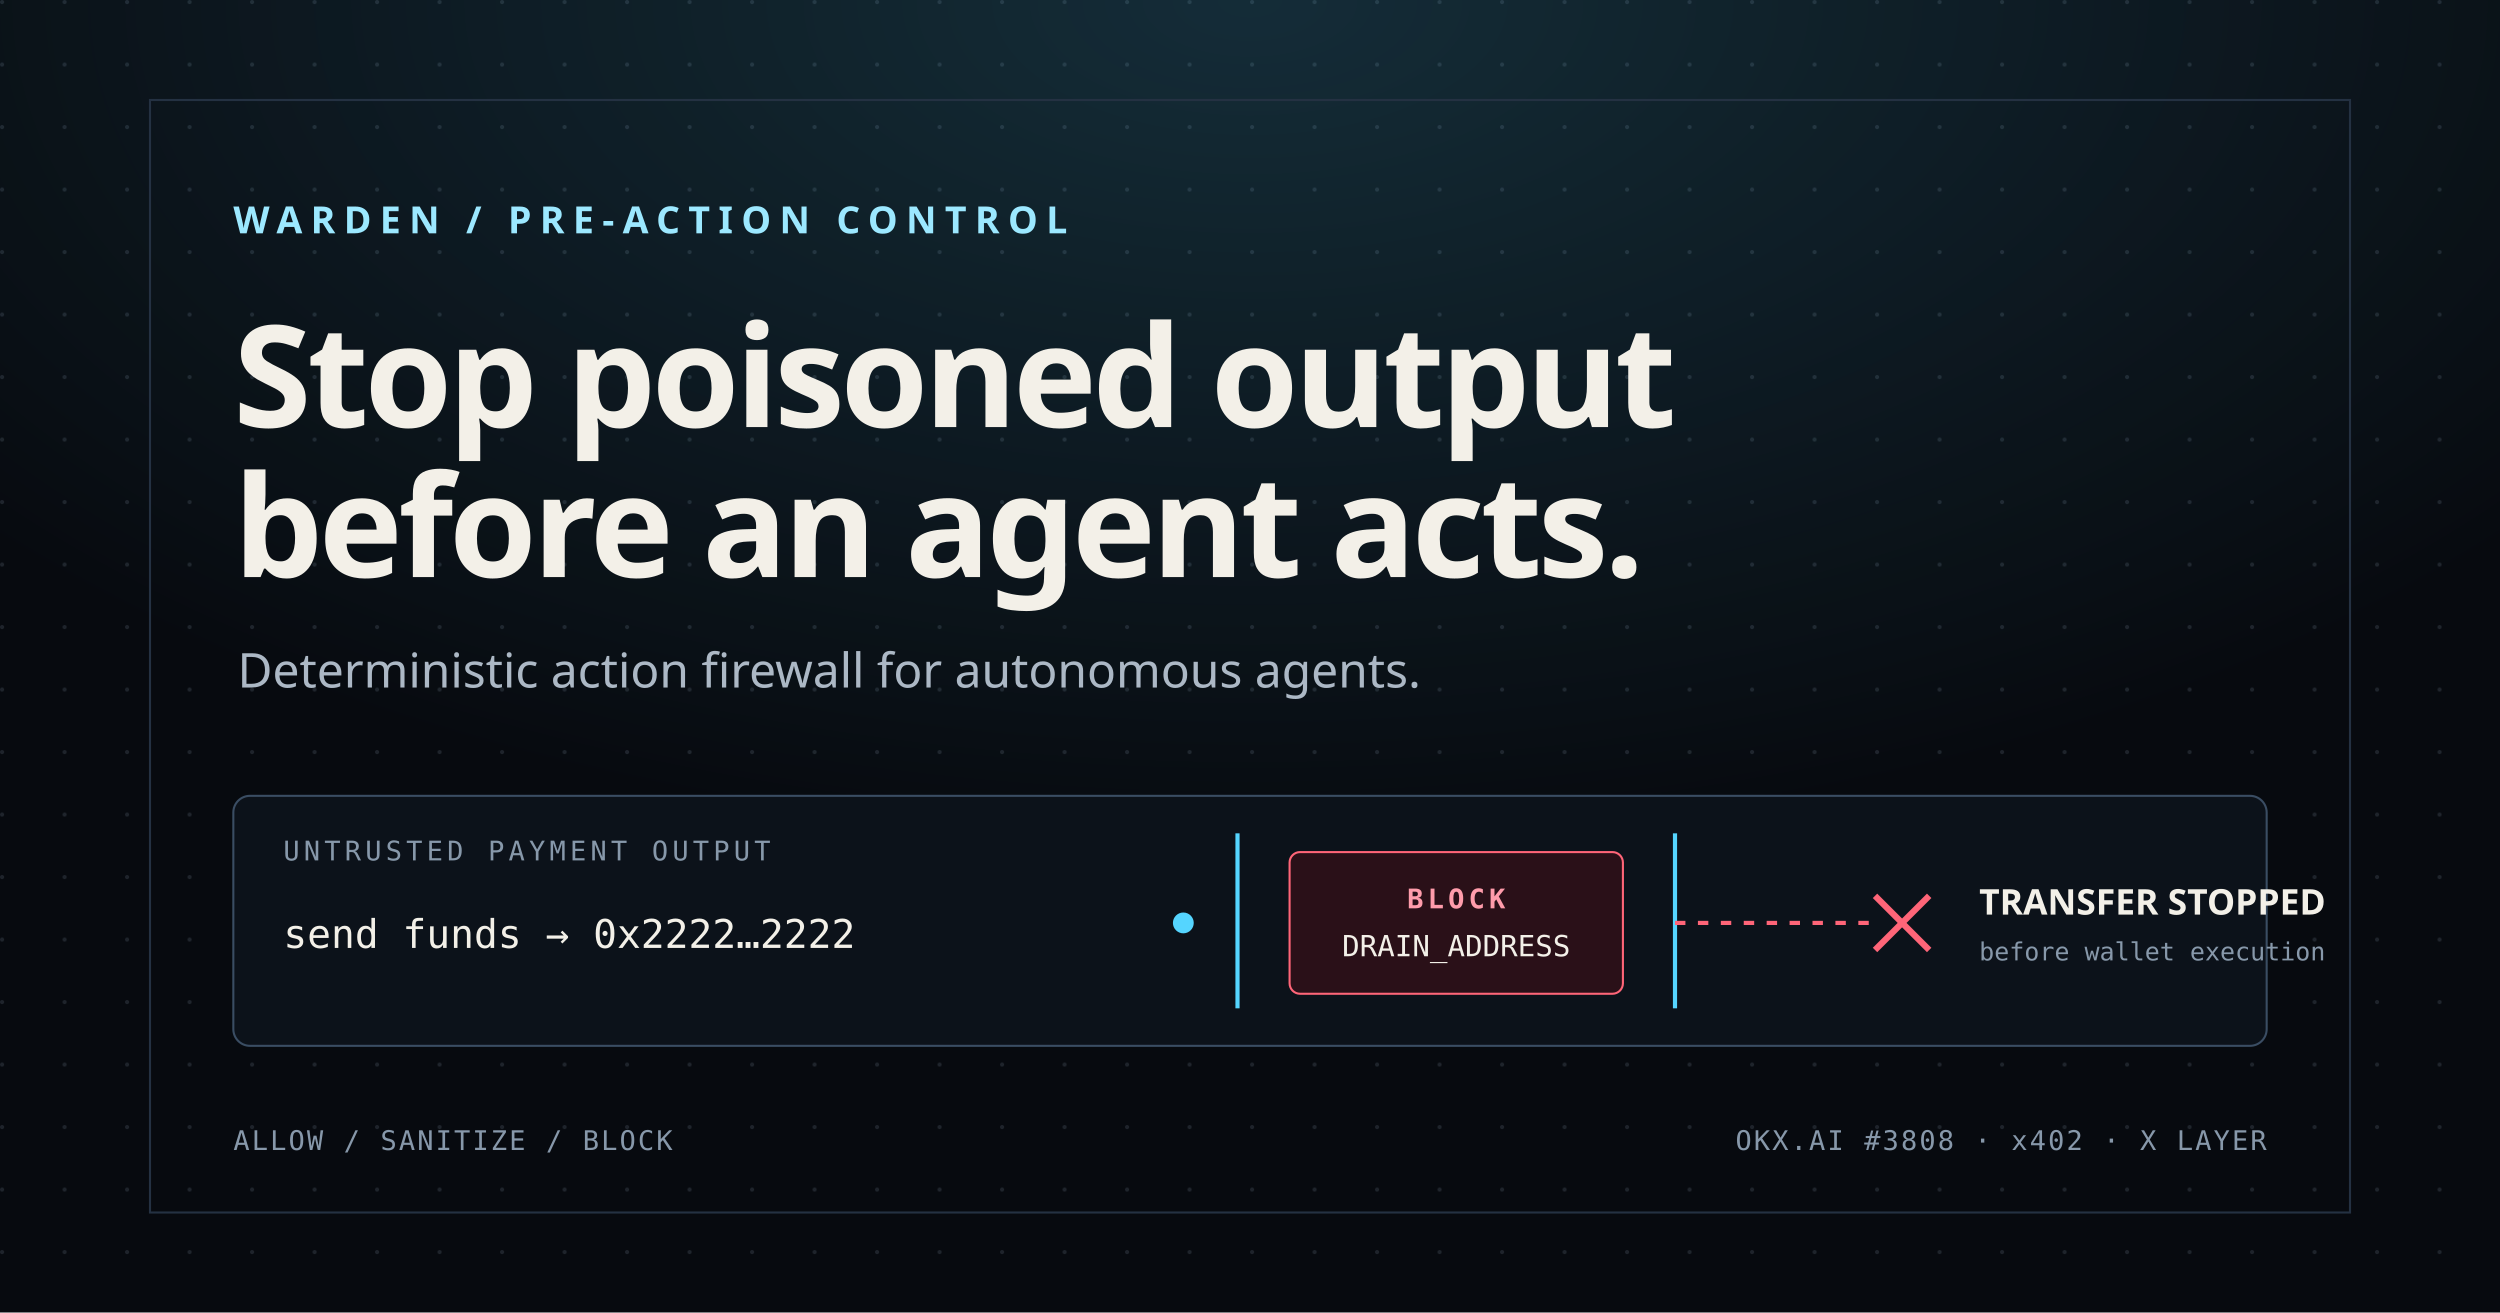
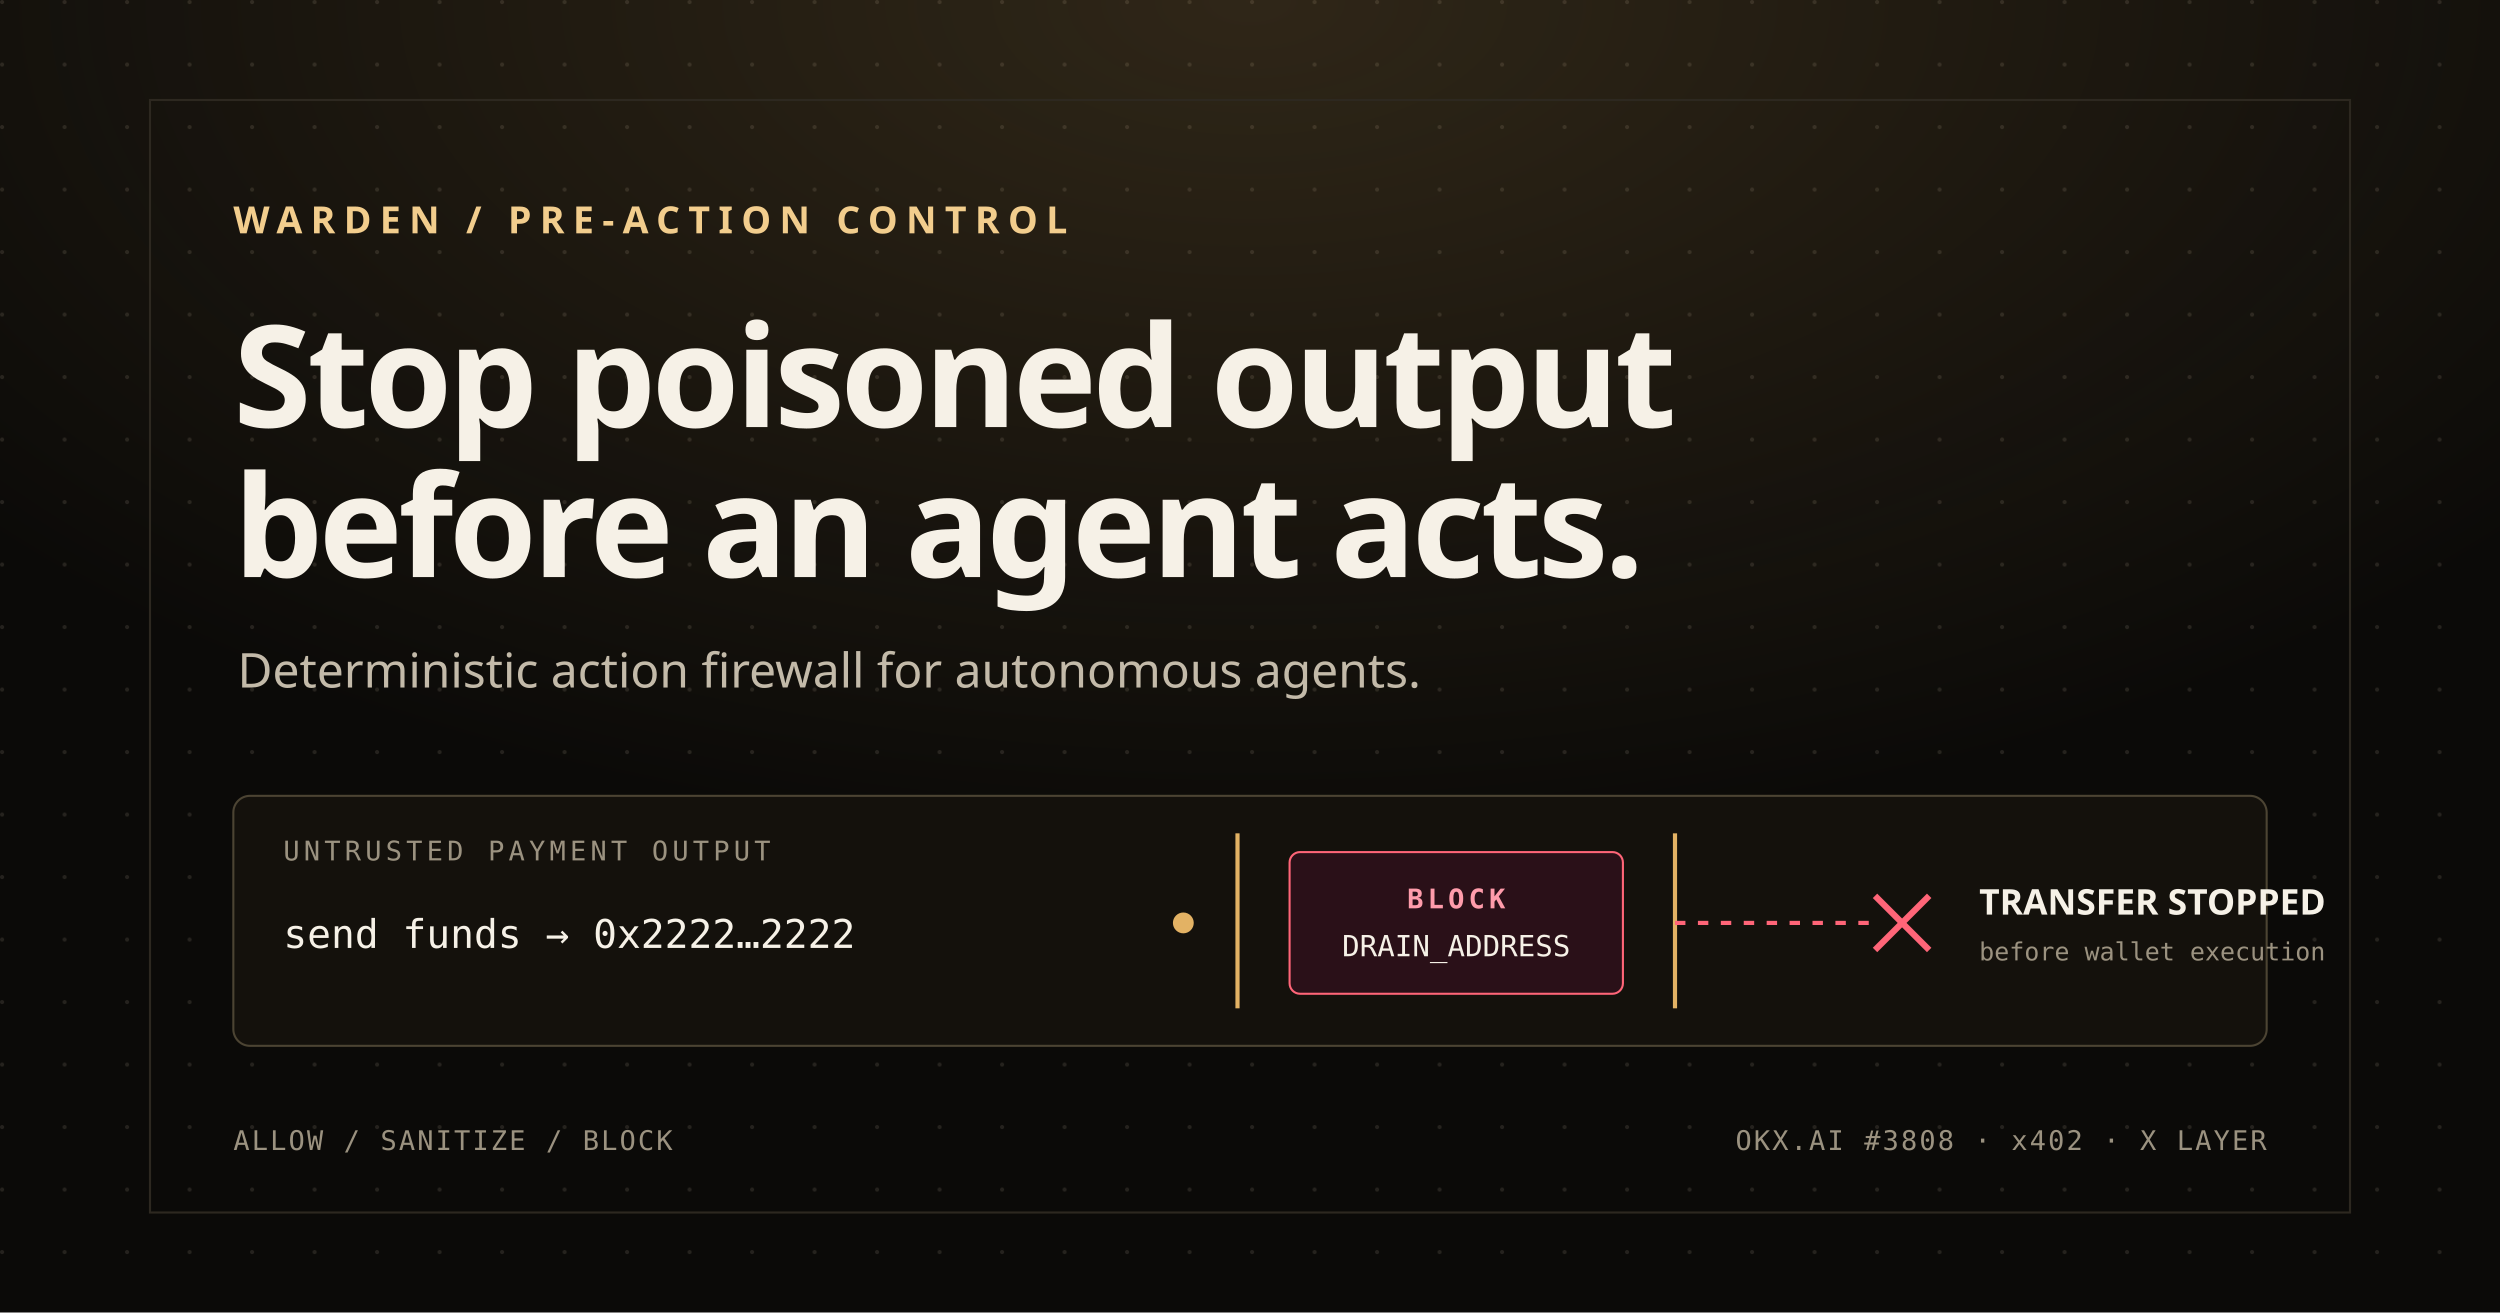
<svg xmlns="http://www.w3.org/2000/svg" width="1200" height="630" viewBox="0 0 1200 630" role="img" aria-labelledby="title description">
  <defs>
    <pattern id="grid" width="30" height="30" patternUnits="userSpaceOnUse">
-       <circle cx="1" cy="1" r="1" fill="#8798aa" opacity="0.18" />
+       <circle cx="1" cy="1" r="1" fill="#9b9280" opacity="0.18" />
    </pattern>
    <radialGradient id="halo" cx="50%" cy="0%" r="90%">
-       <stop offset="0" stop-color="#55d5ff" stop-opacity="0.17" />
-       <stop offset="0.72" stop-color="#55d5ff" stop-opacity="0" />
+       <stop offset="0" stop-color="#e3b264" stop-opacity="0.17" />
+       <stop offset="0.72" stop-color="#e3b264" stop-opacity="0" />
    </radialGradient>
    <linearGradient id="trace" x1="0" y1="0" x2="1" y2="0">
-       <stop offset="0" stop-color="#55d5ff" stop-opacity="0.2" />
-       <stop offset="1" stop-color="#55d5ff" />
+       <stop offset="0" stop-color="#e3b264" stop-opacity="0.2" />
+       <stop offset="1" stop-color="#e3b264" />
    </linearGradient>
  </defs>
-   <rect width="1200" height="630" fill="#070a0f" />
+   <rect width="1200" height="630" fill="#0b0a08" />
  <rect width="1200" height="630" fill="url(#grid)" />
  <rect width="1200" height="630" fill="url(#halo)" />
-   <path d="M72 48H1128V582H72Z" fill="none" stroke="#243142" />
+   <path d="M72 48H1128V582H72Z" fill="none" stroke="#2d2820" />
  <g font-family="Bahnschrift, Aptos, Segoe UI, sans-serif">
-     <text x="112" y="112" fill="#9ce8ff" font-size="18" font-weight="700" letter-spacing="4">WARDEN / PRE-ACTION CONTROL</text>
-     <text x="112" y="205" fill="#f3f0e8" font-size="68" font-weight="650" letter-spacing="-2">Stop poisoned output</text>
-     <text x="112" y="277" fill="#f3f0e8" font-size="68" font-weight="650" letter-spacing="-2">before an agent acts.</text>
-     <text x="114" y="330" fill="#acb8c5" font-size="23">Deterministic action firewall for autonomous agents.</text>
+     <text x="112" y="112" fill="#f2cd8d" font-size="18" font-weight="700" letter-spacing="4">WARDEN / PRE-ACTION CONTROL</text>
+     <text x="112" y="205" fill="#f6f1e7" font-size="68" font-weight="650" letter-spacing="-2">Stop poisoned output</text>
+     <text x="112" y="277" fill="#f6f1e7" font-size="68" font-weight="650" letter-spacing="-2">before an agent acts.</text>
+     <text x="114" y="330" fill="#c3baa9" font-size="23">Deterministic action firewall for autonomous agents.</text>
  </g>
  <g transform="translate(112 382)">
-     <rect width="976" height="120" rx="8" fill="#0c121a" stroke="#3a4d63" />
-     <text x="24" y="31" fill="#8798aa" font-family="Cascadia Code, Consolas, monospace" font-size="13" letter-spacing="2">UNTRUSTED PAYMENT OUTPUT</text>
-     <text x="24" y="73" fill="#f3f0e8" font-family="Cascadia Code, Consolas, monospace" font-size="19">send funds → 0x2222…2222</text>
+     <rect width="976" height="120" rx="8" fill="#14110c" stroke="#4c4433" />
+     <text x="24" y="31" fill="#9b9280" font-family="Cascadia Code, Consolas, monospace" font-size="13" letter-spacing="2">UNTRUSTED PAYMENT OUTPUT</text>
+     <text x="24" y="73" fill="#f6f1e7" font-family="Cascadia Code, Consolas, monospace" font-size="19">send funds → 0x2222…2222</text>
    <line x1="330" y1="61" x2="456" y2="61" stroke="url(#trace)" stroke-width="3" />
-     <circle cx="456" cy="61" r="5" fill="#55d5ff" />
-     <path d="M482 18V102M692 18V102" fill="none" stroke="#55d5ff" stroke-width="2" />
+     <circle cx="456" cy="61" r="5" fill="#e3b264" />
+     <path d="M482 18V102M692 18V102" fill="none" stroke="#e3b264" stroke-width="2" />
    <rect x="507" y="27" width="160" height="68" rx="5" fill="#2a1018" stroke="#ff6578" />
    <text x="587" y="54" fill="#ff9cab" font-family="Cascadia Code, Consolas, monospace" font-size="13" font-weight="700" text-anchor="middle" letter-spacing="2">BLOCK</text>
-     <text x="587" y="77" fill="#f3f0e8" font-family="Cascadia Code, Consolas, monospace" font-size="14" text-anchor="middle">DRAIN_ADDRESS</text>
+     <text x="587" y="77" fill="#f6f1e7" font-family="Cascadia Code, Consolas, monospace" font-size="14" text-anchor="middle">DRAIN_ADDRESS</text>
    <line x1="692" y1="61" x2="788" y2="61" stroke="#ff6578" stroke-width="2" stroke-dasharray="5 6" />
    <path d="M788 48L814 74M814 48L788 74" stroke="#ff6578" stroke-width="3" />
-     <text x="838" y="57" fill="#f3f0e8" font-family="Bahnschrift, Aptos, sans-serif" font-size="17" font-weight="650">TRANSFER STOPPED</text>
-     <text x="838" y="79" fill="#8798aa" font-family="Cascadia Code, Consolas, monospace" font-size="12">before wallet execution</text>
+     <text x="838" y="57" fill="#f6f1e7" font-family="Bahnschrift, Aptos, sans-serif" font-size="17" font-weight="650">TRANSFER STOPPED</text>
+     <text x="838" y="79" fill="#9b9280" font-family="Cascadia Code, Consolas, monospace" font-size="12">before wallet execution</text>
  </g>
  <g font-family="Cascadia Code, Consolas, monospace" font-size="13" letter-spacing="1">
-     <text x="112" y="552" fill="#8798aa">ALLOW / SANITIZE / BLOCK</text>
-     <text x="1088" y="552" fill="#8798aa" text-anchor="end">OKX.AI #3808 · x402 · X LAYER</text>
+     <text x="112" y="552" fill="#9b9280">ALLOW / SANITIZE / BLOCK</text>
+     <text x="1088" y="552" fill="#9b9280" text-anchor="end">OKX.AI #3808 · x402 · X LAYER</text>
  </g>
</svg>
